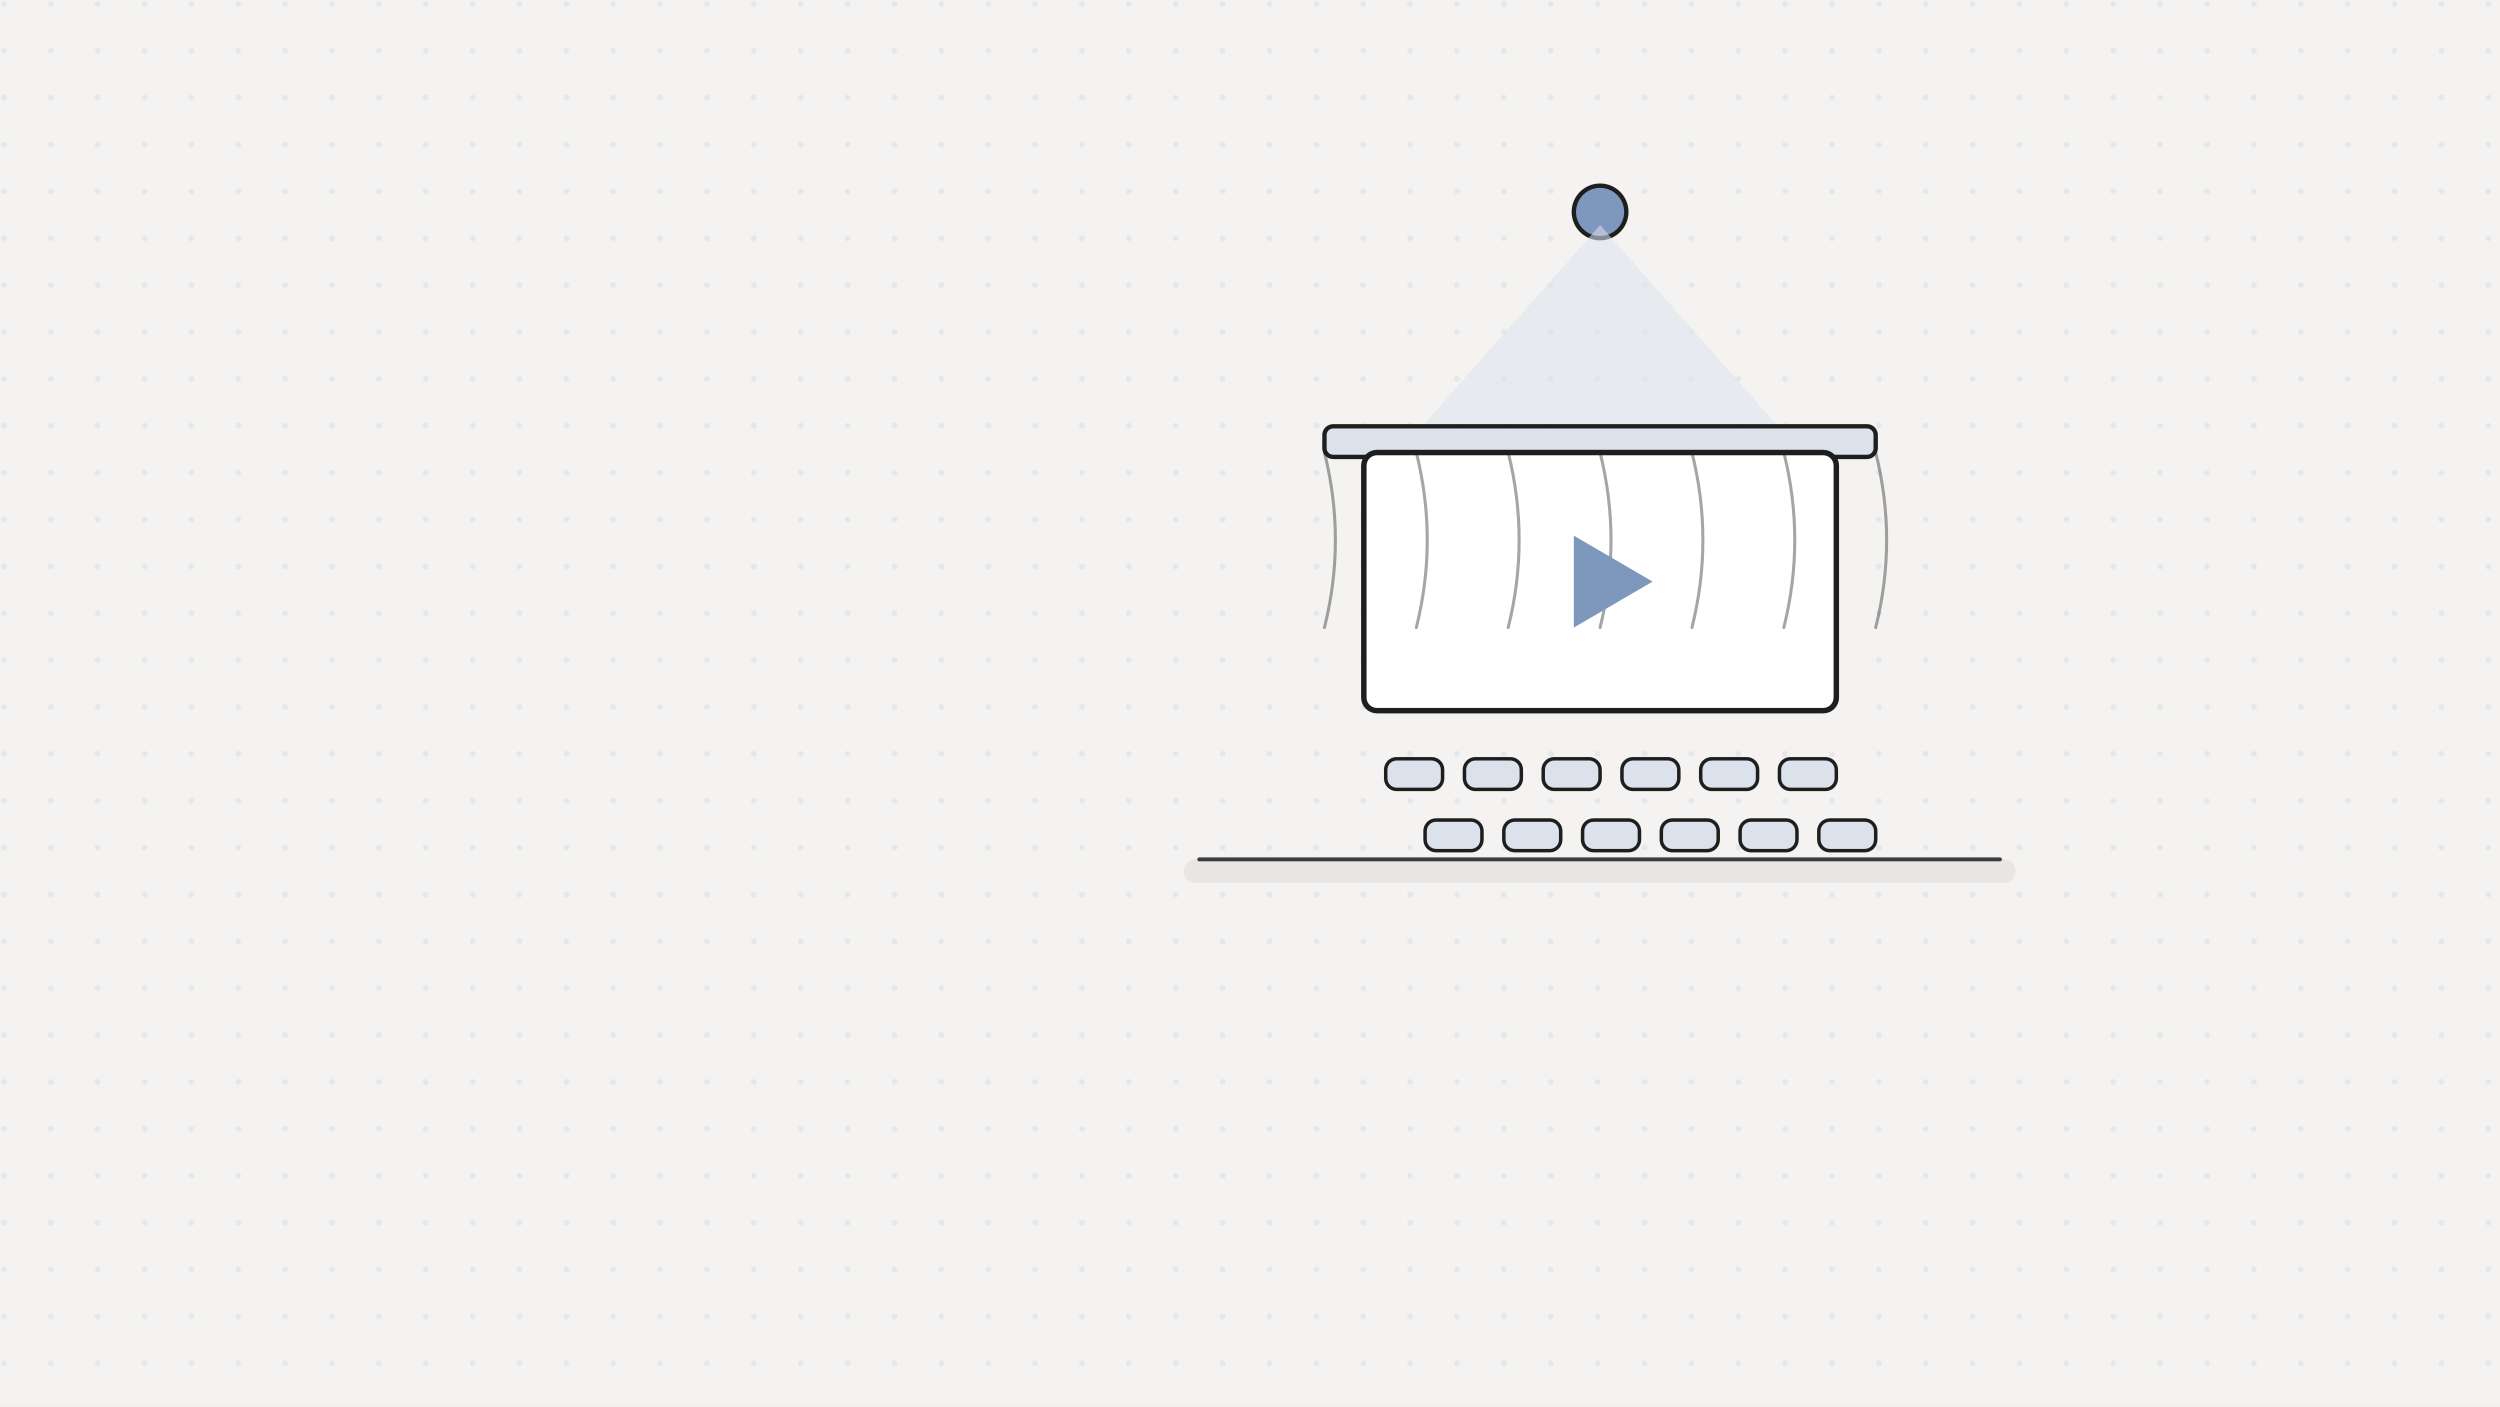
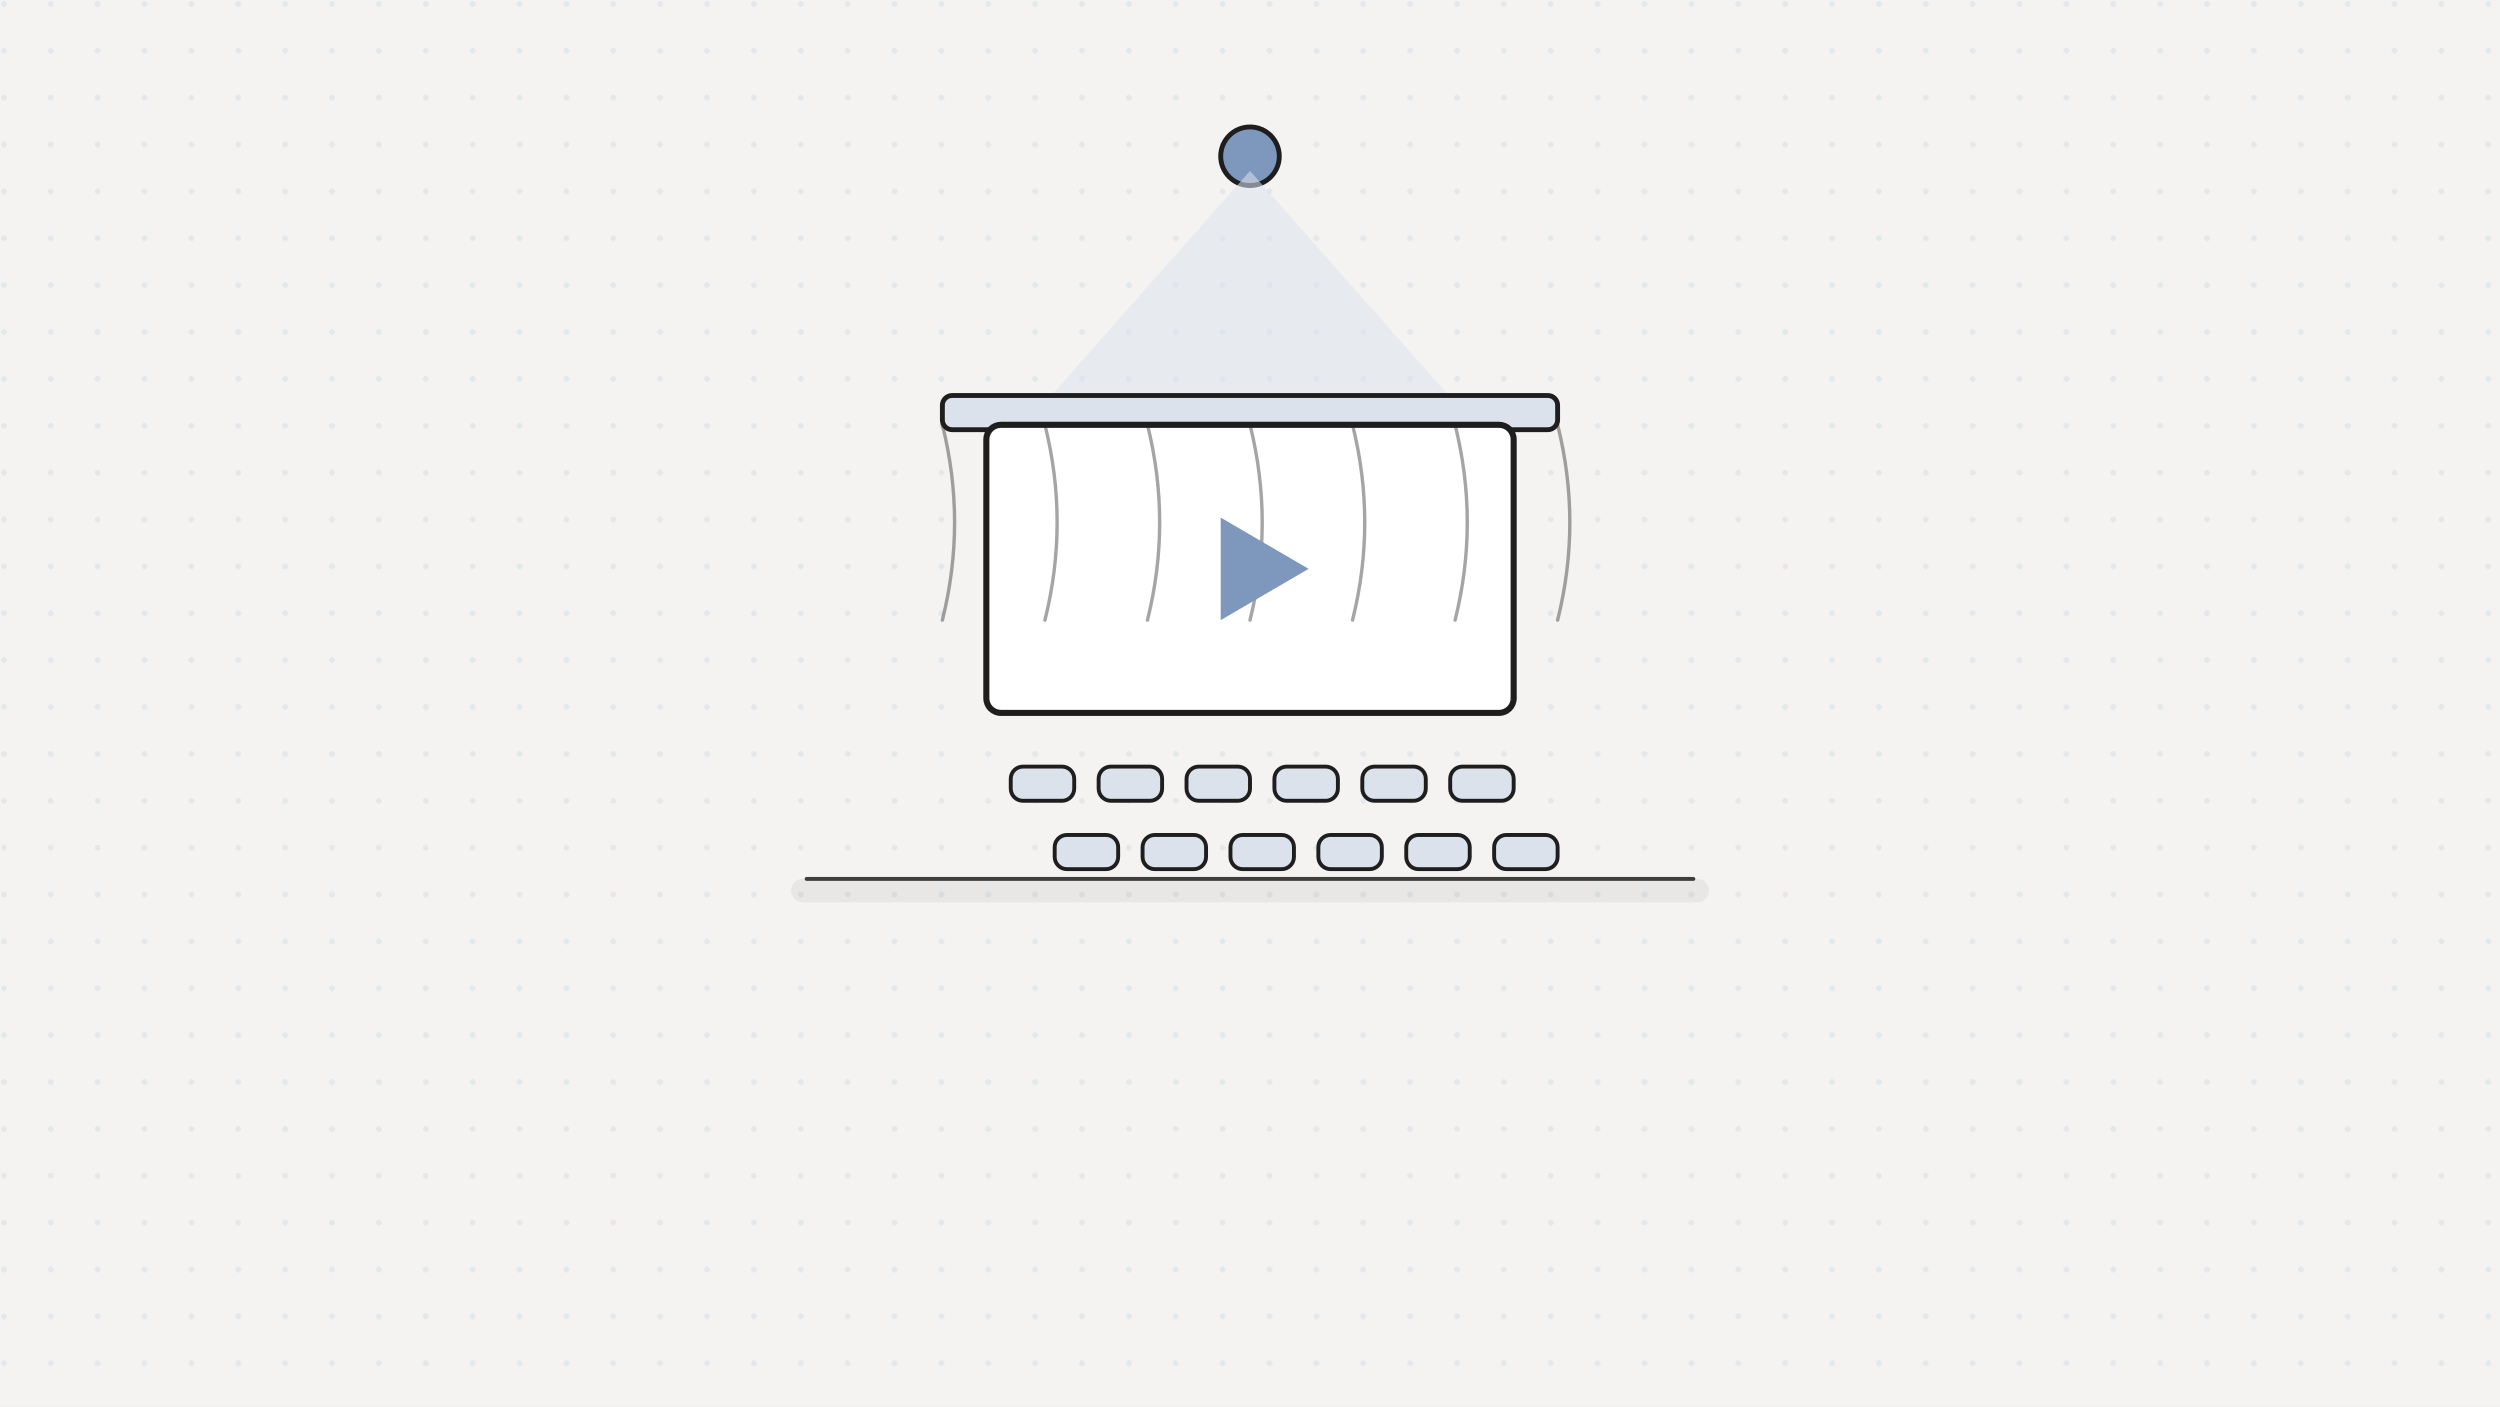
<svg xmlns="http://www.w3.org/2000/svg" viewBox="0 0 1280 720" width="1280" height="720" role="img">
  <defs>
    <pattern id="dots" width="24" height="24" patternUnits="userSpaceOnUse">
      <circle cx="2" cy="2" r="1.5" fill="#7E97BD" opacity="0.13" />
    </pattern>
  </defs>
  <rect x="0.0" y="0.0" width="1280.0" height="720.0" fill="#F4F3F1" stroke="none" stroke-width="0" opacity="1" />
  <rect x="0.0" y="0.0" width="1280.0" height="720.0" fill="url(#dots)" stroke="none" stroke-width="0" opacity="1" />
-   <rect x="606.0" y="440.0" width="426.0" height="12.0" rx="6" fill="#1E1E1E" stroke="none" stroke-width="0" opacity="0.06" />
-   <line x1="614.0" y1="440.0" x2="1024.0" y2="440.0" stroke="#1E1E1E" stroke-width="2" opacity="0.85" stroke-linecap="round" />
-   <g transform="translate(458.6,-104.3) scale(1.12)">
+   <rect x="405.0" y="450.0" width="470.0" height="12.0" rx="6" fill="#1E1E1E" stroke="none" stroke-width="0" opacity="0.06" />
+   <line x1="413.0" y1="450.0" x2="867.0" y2="450.0" stroke="#1E1E1E" stroke-width="2" opacity="0.85" stroke-linecap="round" />
+   <g transform="translate(237.5,-157.5) scale(1.25)">
    <circle cx="322.0" cy="190.0" r="12.0" fill="#7E97BD" stroke="#1E1E1E" stroke-width="2" opacity="1" />
    <polygon points="322.0,196.0 230.0,300.0 414.0,300.0" fill="#DCE2EC" stroke="none" stroke-width="0" opacity="0.55" stroke-linejoin="round" />
    <rect x="196.0" y="288.0" width="252.0" height="14.0" rx="4" fill="#DCE2EC" stroke="#1E1E1E" stroke-width="2" opacity="1" />
    <rect x="214.0" y="300.0" width="216.0" height="118.0" rx="6" fill="#FFFFFF" stroke="#1E1E1E" stroke-width="2.5" opacity="1" />
    <path d="M 196 300 q 10 40 0 80" fill="none" stroke="#1E1E1E" stroke-width="1.4" opacity="0.4" stroke-linecap="round" stroke-linejoin="round" />
    <path d="M 238 300 q 10 40 0 80" fill="none" stroke="#1E1E1E" stroke-width="1.4" opacity="0.4" stroke-linecap="round" stroke-linejoin="round" />
    <path d="M 280 300 q 10 40 0 80" fill="none" stroke="#1E1E1E" stroke-width="1.4" opacity="0.4" stroke-linecap="round" stroke-linejoin="round" />
    <path d="M 322 300 q 10 40 0 80" fill="none" stroke="#1E1E1E" stroke-width="1.4" opacity="0.4" stroke-linecap="round" stroke-linejoin="round" />
    <path d="M 364 300 q 10 40 0 80" fill="none" stroke="#1E1E1E" stroke-width="1.4" opacity="0.4" stroke-linecap="round" stroke-linejoin="round" />
    <path d="M 406 300 q 10 40 0 80" fill="none" stroke="#1E1E1E" stroke-width="1.4" opacity="0.4" stroke-linecap="round" stroke-linejoin="round" />
    <path d="M 448 300 q 10 40 0 80" fill="none" stroke="#1E1E1E" stroke-width="1.4" opacity="0.4" stroke-linecap="round" stroke-linejoin="round" />
    <polygon points="310.0,338.0 310.0,380.0 346.0,359.0" fill="#7E97BD" stroke="none" stroke-width="0" opacity="1" stroke-linejoin="round" />
    <rect x="224.0" y="440.0" width="26.0" height="14.0" rx="5" fill="#DCE2EC" stroke="#1E1E1E" stroke-width="1.6" opacity="1" />
    <rect x="260.0" y="440.0" width="26.0" height="14.0" rx="5" fill="#DCE2EC" stroke="#1E1E1E" stroke-width="1.6" opacity="1" />
    <rect x="296.0" y="440.0" width="26.0" height="14.0" rx="5" fill="#DCE2EC" stroke="#1E1E1E" stroke-width="1.6" opacity="1" />
    <rect x="332.0" y="440.0" width="26.0" height="14.0" rx="5" fill="#DCE2EC" stroke="#1E1E1E" stroke-width="1.6" opacity="1" />
    <rect x="368.0" y="440.0" width="26.0" height="14.0" rx="5" fill="#DCE2EC" stroke="#1E1E1E" stroke-width="1.6" opacity="1" />
    <rect x="404.0" y="440.0" width="26.0" height="14.0" rx="5" fill="#DCE2EC" stroke="#1E1E1E" stroke-width="1.6" opacity="1" />
    <rect x="242.0" y="468.0" width="26.0" height="14.0" rx="5" fill="#DCE2EC" stroke="#1E1E1E" stroke-width="1.6" opacity="1" />
    <rect x="278.0" y="468.0" width="26.0" height="14.0" rx="5" fill="#DCE2EC" stroke="#1E1E1E" stroke-width="1.6" opacity="1" />
    <rect x="314.0" y="468.0" width="26.0" height="14.0" rx="5" fill="#DCE2EC" stroke="#1E1E1E" stroke-width="1.6" opacity="1" />
    <rect x="350.0" y="468.0" width="26.0" height="14.0" rx="5" fill="#DCE2EC" stroke="#1E1E1E" stroke-width="1.6" opacity="1" />
    <rect x="386.0" y="468.0" width="26.0" height="14.0" rx="5" fill="#DCE2EC" stroke="#1E1E1E" stroke-width="1.6" opacity="1" />
    <rect x="422.0" y="468.0" width="26.0" height="14.0" rx="5" fill="#DCE2EC" stroke="#1E1E1E" stroke-width="1.6" opacity="1" />
  </g>
</svg>
